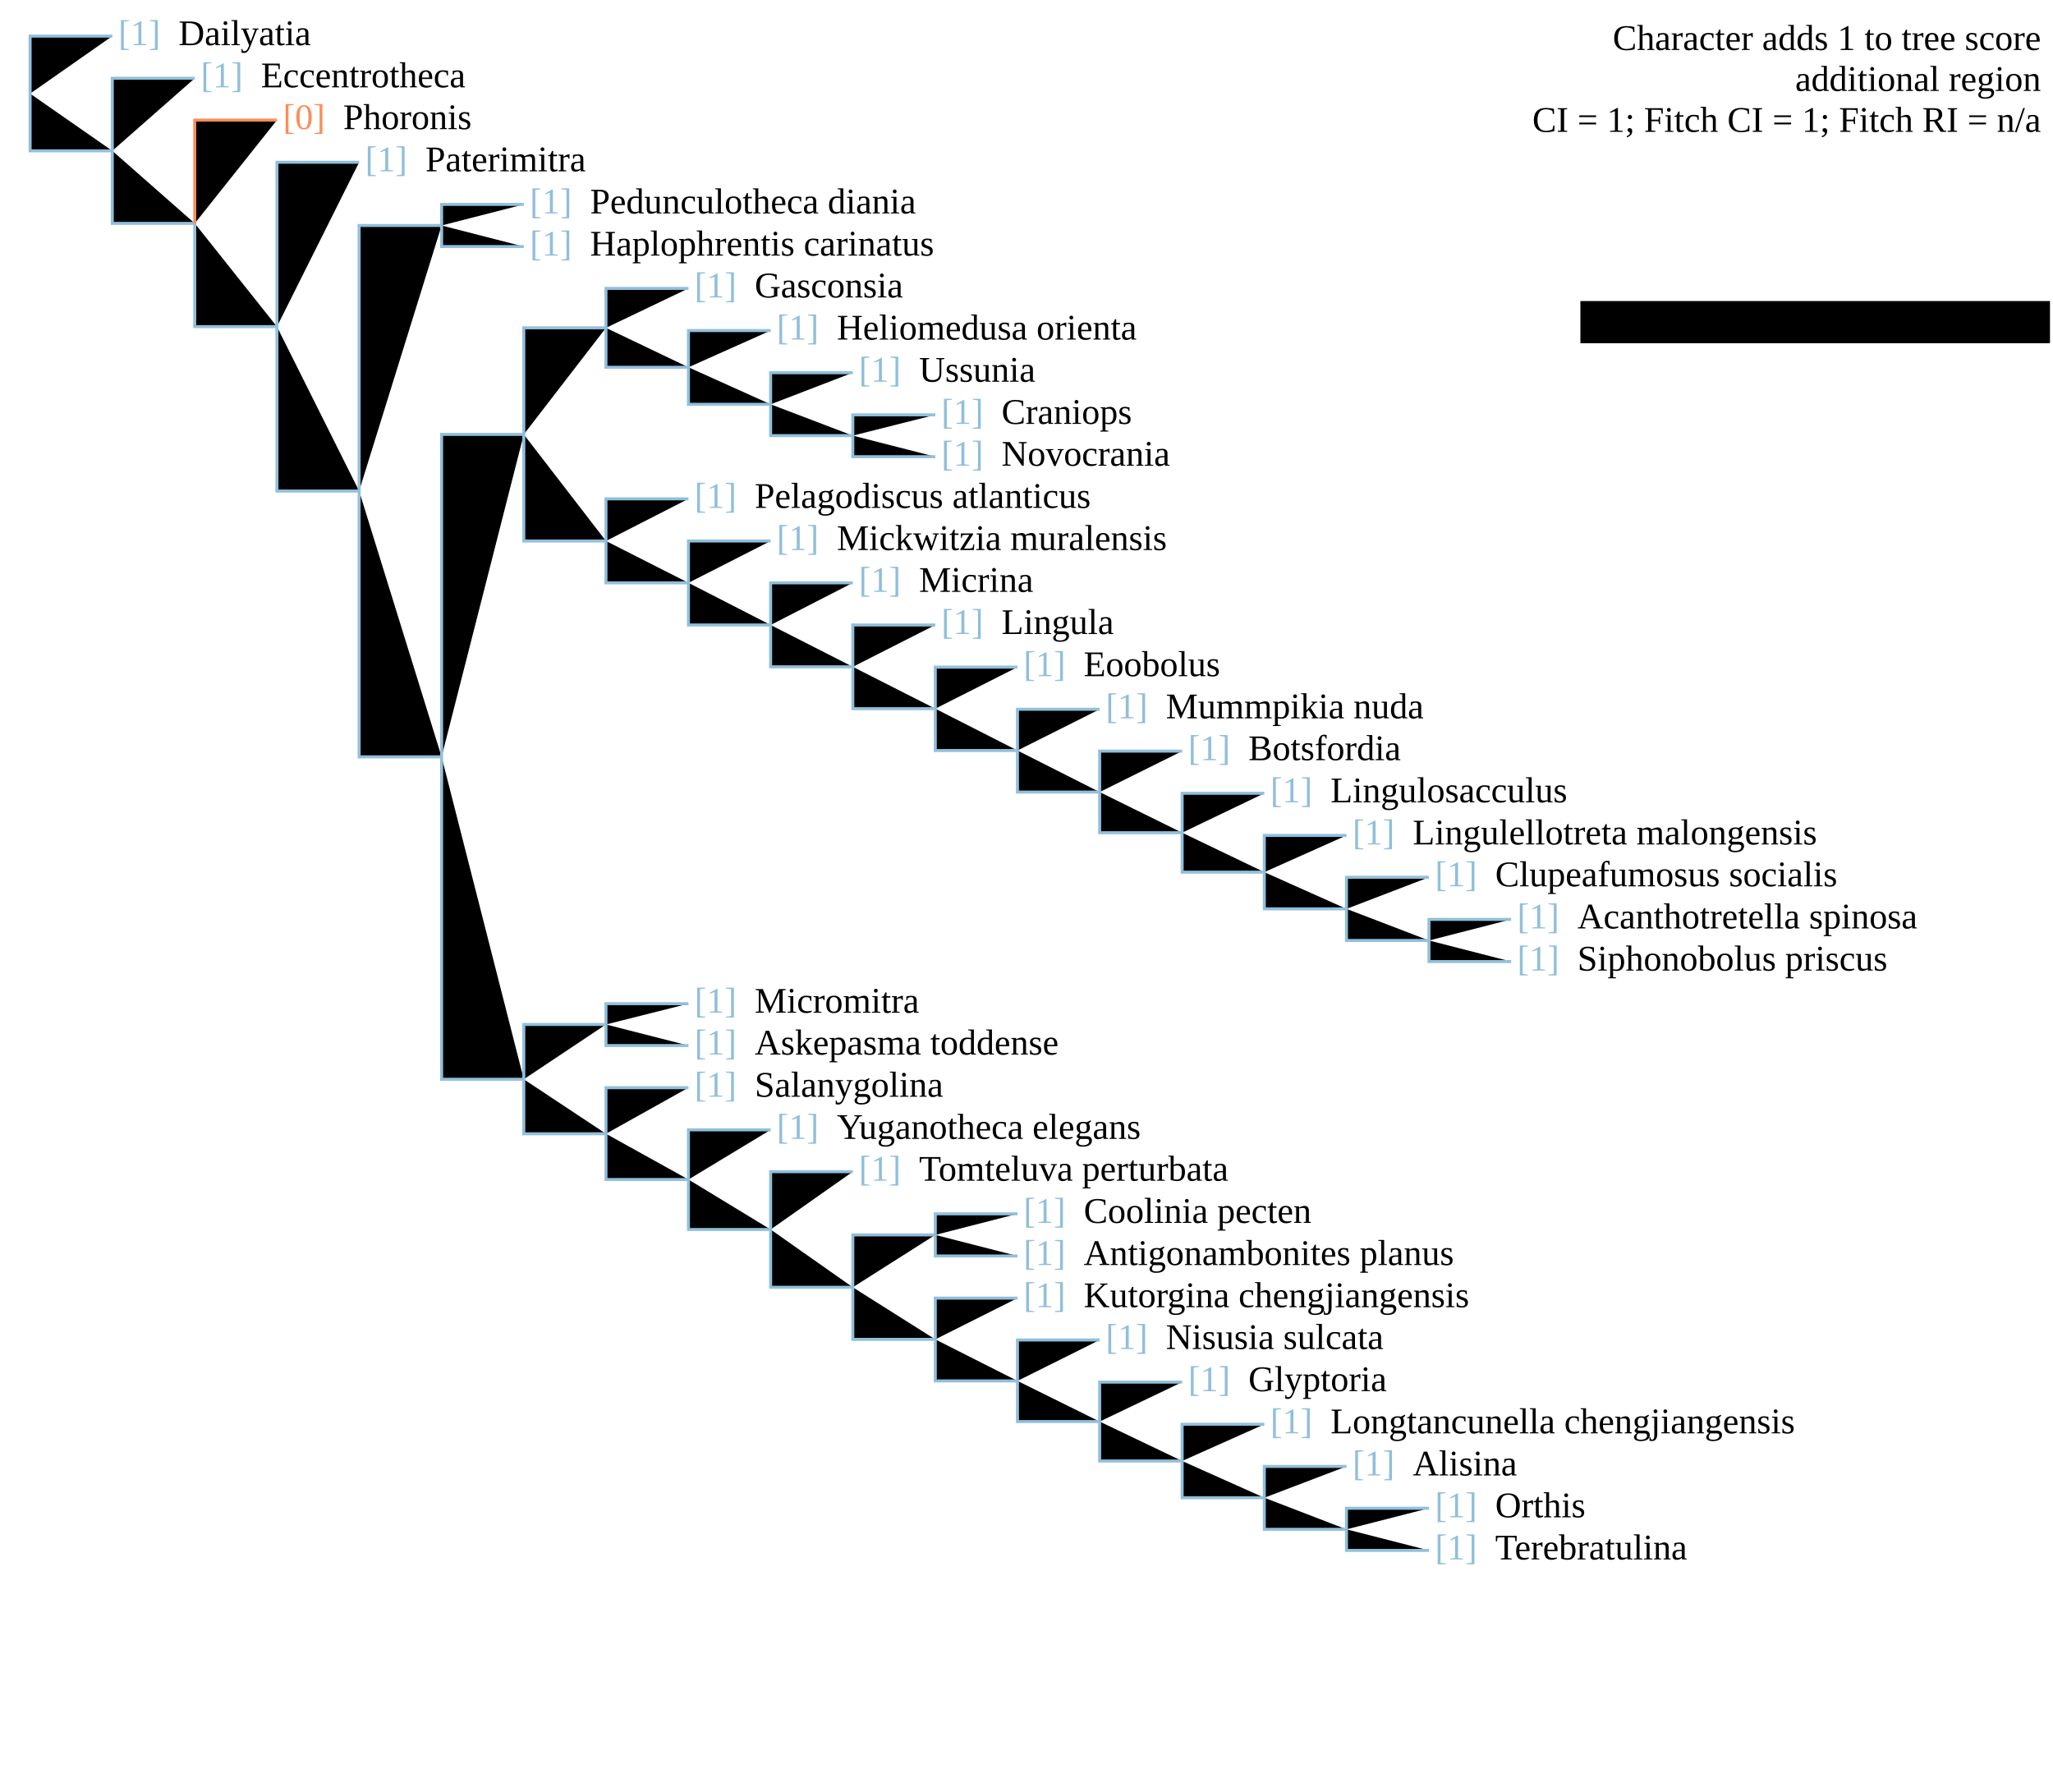
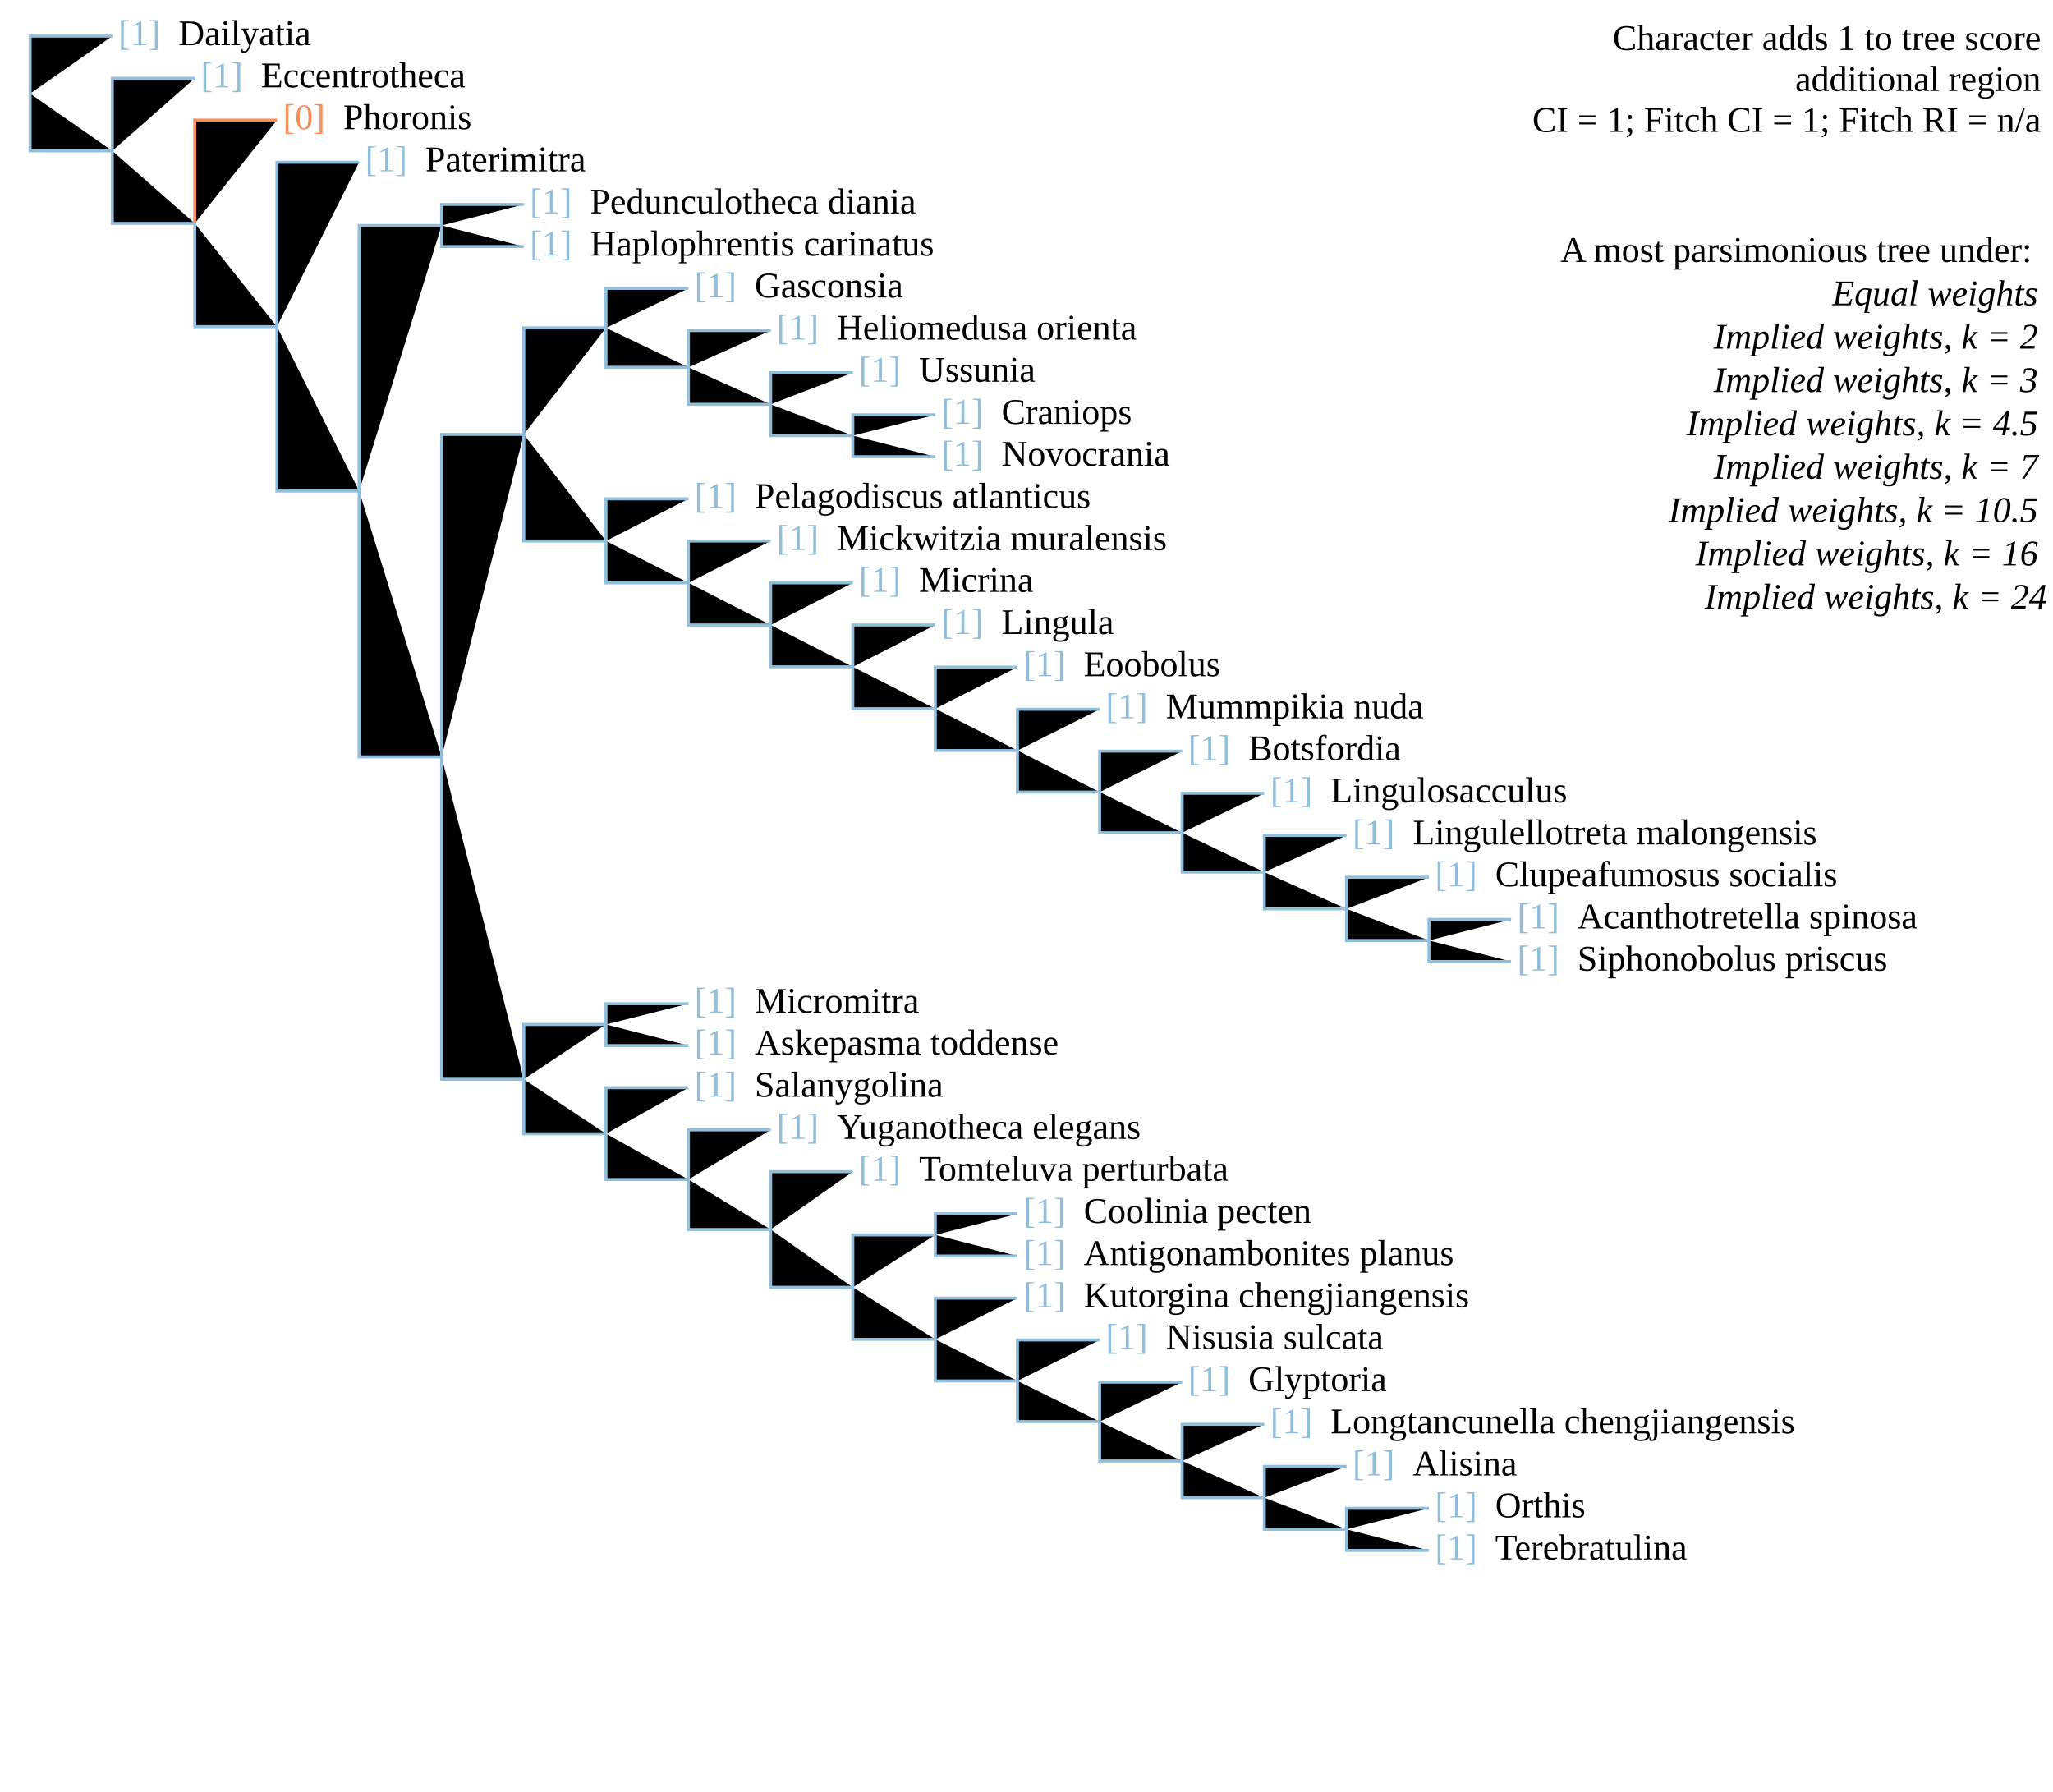
<svg xmlns="http://www.w3.org/2000/svg" version="1.1" width="682" height="595" class="tree" char="1">
+   <text x="678" y="16.6" text-anchor="end" class="stepsLabel">Character adds <tspan class="score">1</tspan> to tree score</text>
+   <text x="678" y="30.2" text-anchor="end" class="stepsLabel">
+     <tspan class="score" /> additional region</text>
+   <text x="678" y="43.8" text-anchor="end" class="stepsLabel">CI = 1; Fitch CI = 1; Fitch RI = n/a</text>
+   <text x="678" y="71" text-anchor="end" class="stepsLabel">
+     <tspan dy="16">A most parsimonious tree under:</tspan>
+     <tspan x="680" style="font-style:italic" class="thisAn" dy="1.2em" />
+     <tspan x="680" style="font-style:italic" class="notThisAn" dy="1.2em" />
+     <tspan x="680" style="font-style:italic" class="notThisAn" dy="1.2em" />
+     <tspan x="680" style="font-style:italic" class="notThisAn" dy="1.2em" />
+     <tspan x="680" style="font-style:italic" class="notThisAn" dy="1.2em" />
+     <tspan x="680" style="font-style:italic" class="notThisAn" dy="1.2em" />
+     <tspan x="680" style="font-style:italic" class="notThisAn" dy="1.2em" />
+     <tspan x="680" style="font-style:italic" class="notThisAn" dy="1.2em">Equal weights</tspan>
+     <tspan x="680" style="font-style:italic" class="thisAn" dy="1.2em" />
+     <tspan x="680" style="font-style:italic" class="notThisAn" dy="1.2em" />
+     <tspan x="680" style="font-style:italic" class="notThisAn" dy="1.2em" />
+     <tspan x="680" style="font-style:italic" class="notThisAn" dy="1.2em" />
+     <tspan x="680" style="font-style:italic" class="notThisAn" dy="1.2em" />
+     <tspan x="680" style="font-style:italic" class="notThisAn" dy="1.2em" />
+     <tspan x="680" style="font-style:italic" class="notThisAn" dy="1.2em" />
+     <tspan x="680" style="font-style:italic" class="notThisAn" dy="1.2em">Implied weights, k = 2</tspan>
+     <tspan x="680" style="font-style:italic" class="thisAn" dy="1.2em" />
+     <tspan x="680" style="font-style:italic" class="notThisAn" dy="1.2em" />
+     <tspan x="680" style="font-style:italic" class="notThisAn" dy="1.2em" />
+     <tspan x="680" style="font-style:italic" class="notThisAn" dy="1.2em" />
+     <tspan x="680" style="font-style:italic" class="notThisAn" dy="1.2em" />
+     <tspan x="680" style="font-style:italic" class="notThisAn" dy="1.2em" />
+     <tspan x="680" style="font-style:italic" class="notThisAn" dy="1.2em" />
+     <tspan x="680" style="font-style:italic" class="notThisAn" dy="1.2em">Implied weights, k = 3</tspan>
+     <tspan x="680" style="font-style:italic" class="thisAn" dy="1.2em" />
+     <tspan x="680" style="font-style:italic" class="notThisAn" dy="1.2em" />
+     <tspan x="680" style="font-style:italic" class="notThisAn" dy="1.2em" />
+     <tspan x="680" style="font-style:italic" class="notThisAn" dy="1.2em" />
+     <tspan x="680" style="font-style:italic" class="notThisAn" dy="1.2em" />
+     <tspan x="680" style="font-style:italic" class="notThisAn" dy="1.2em" />
+     <tspan x="680" style="font-style:italic" class="notThisAn" dy="1.2em" />
+     <tspan x="680" style="font-style:italic" class="notThisAn" dy="1.2em">Implied weights, k = 4.5</tspan>
+     <tspan x="680" style="font-style:italic" class="thisAn" dy="1.2em" />
+     <tspan x="680" style="font-style:italic" class="notThisAn" dy="1.2em" />
+     <tspan x="680" style="font-style:italic" class="notThisAn" dy="1.2em" />
+     <tspan x="680" style="font-style:italic" class="notThisAn" dy="1.2em" />
+     <tspan x="680" style="font-style:italic" class="notThisAn" dy="1.2em" />
+     <tspan x="680" style="font-style:italic" class="notThisAn" dy="1.2em" />
+     <tspan x="680" style="font-style:italic" class="notThisAn" dy="1.2em" />
+     <tspan x="680" style="font-style:italic" class="notThisAn" dy="1.2em">Implied weights, k = 7</tspan>
+     <tspan x="680" style="font-style:italic" class="thisAn" dy="1.2em" />
+     <tspan x="680" style="font-style:italic" class="notThisAn" dy="1.2em" />
+     <tspan x="680" style="font-style:italic" class="notThisAn" dy="1.2em" />
+     <tspan x="680" style="font-style:italic" class="notThisAn" dy="1.2em" />
+     <tspan x="680" style="font-style:italic" class="notThisAn" dy="1.2em" />
+     <tspan x="680" style="font-style:italic" class="notThisAn" dy="1.2em" />
+     <tspan x="680" style="font-style:italic" class="notThisAn" dy="1.2em" />
+     <tspan x="680" style="font-style:italic" class="notThisAn" dy="1.2em">Implied weights, k = 10.5</tspan>
+     <tspan x="680" style="font-style:italic" class="thisAn" dy="1.2em" />
+     <tspan x="680" style="font-style:italic" class="notThisAn" dy="1.2em" />
+     <tspan x="680" style="font-style:italic" class="notThisAn" dy="1.2em" />
+     <tspan x="680" style="font-style:italic" class="notThisAn" dy="1.2em" />
+     <tspan x="680" style="font-style:italic" class="notThisAn" dy="1.2em" />
+     <tspan x="680" style="font-style:italic" class="notThisAn" dy="1.2em" />
+     <tspan x="680" style="font-style:italic" class="notThisAn" dy="1.2em" />
+     <tspan x="680" style="font-style:italic" class="notThisAn" dy="1.2em">Implied weights, k = 16</tspan>
+     <tspan x="680" style="font-style:italic" class="thisAn" dy="1.2em" />
+     <tspan x="680" style="font-style:italic" class="notThisAn" dy="1.2em" />
+     <tspan x="680" style="font-style:italic" class="notThisAn" dy="1.2em" />
+     <tspan x="680" style="font-style:italic" class="notThisAn" dy="1.2em" />
+     <tspan x="680" style="font-style:italic" class="notThisAn" dy="1.2em" />
+     <tspan x="680" style="font-style:italic" class="notThisAn" dy="1.2em" />
+     <tspan x="680" style="font-style:italic" class="notThisAn" dy="1.2em" />
+     <tspan x="680" style="font-style:italic" class="notThisAn" dy="1.2em">Implied weights, k = 24</tspan>
+   </text>
  <text x="39.3" y="15" fill="#91bfdb" class="flag">[1]</text>
  <text x="59.3" y="15" class="taxonLabel">Dailyatia</text>
  <text x="66.7" y="29" fill="#91bfdb" class="flag">[1]</text>
  <text x="86.7" y="29" class="taxonLabel">Eccentrotheca</text>
  <text x="94" y="42.9" fill="#fc8d59" class="flag">[0]</text>
  <text x="114" y="42.9" class="taxonLabel">Phoronis</text>
  <text x="121.3" y="56.9" fill="#91bfdb" class="flag">[1]</text>
  <text x="141.3" y="56.9" class="taxonLabel">Paterimitra</text>
  <text x="176" y="70.9" fill="#91bfdb" class="flag">[1]</text>
  <text x="196" y="70.9" class="taxonLabel">Pedunculotheca diania</text>
  <text x="176" y="84.9" fill="#91bfdb" class="flag">[1]</text>
  <text x="196" y="84.9" class="taxonLabel">Haplophrentis carinatus</text>
  <text x="230.7" y="98.8" fill="#91bfdb" class="flag">[1]</text>
  <text x="250.7" y="98.8" class="taxonLabel">Gasconsia</text>
  <text x="258" y="112.8" fill="#91bfdb" class="flag">[1]</text>
  <text x="278" y="112.8" class="taxonLabel">Heliomedusa orienta</text>
  <text x="285.3" y="126.8" fill="#91bfdb" class="flag">[1]</text>
  <text x="305.3" y="126.8" class="taxonLabel">Ussunia</text>
  <text x="312.7" y="140.8" fill="#91bfdb" class="flag">[1]</text>
  <text x="332.7" y="140.8" class="taxonLabel">Craniops</text>
  <text x="312.7" y="154.7" fill="#91bfdb" class="flag">[1]</text>
  <text x="332.7" y="154.7" class="taxonLabel">Novocrania</text>
  <text x="230.7" y="168.7" fill="#91bfdb" class="flag">[1]</text>
  <text x="250.7" y="168.7" class="taxonLabel">Pelagodiscus atlanticus</text>
  <text x="258" y="182.7" fill="#91bfdb" class="flag">[1]</text>
  <text x="278" y="182.7" class="taxonLabel">Mickwitzia muralensis</text>
  <text x="285.3" y="196.6" fill="#91bfdb" class="flag">[1]</text>
  <text x="305.3" y="196.6" class="taxonLabel">Micrina</text>
  <text x="312.7" y="210.6" fill="#91bfdb" class="flag">[1]</text>
  <text x="332.7" y="210.6" class="taxonLabel">Lingula</text>
  <text x="340" y="224.6" fill="#91bfdb" class="flag">[1]</text>
  <text x="360" y="224.6" class="taxonLabel">Eoobolus</text>
  <text x="367.3" y="238.6" fill="#91bfdb" class="flag">[1]</text>
  <text x="387.3" y="238.6" class="taxonLabel">Mummpikia nuda</text>
  <text x="394.7" y="252.5" fill="#91bfdb" class="flag">[1]</text>
  <text x="414.7" y="252.5" class="taxonLabel">Botsfordia</text>
  <text x="422" y="266.5" fill="#91bfdb" class="flag">[1]</text>
  <text x="442" y="266.5" class="taxonLabel">Lingulosacculus</text>
  <text x="449.3" y="280.5" fill="#91bfdb" class="flag">[1]</text>
  <text x="469.3" y="280.5" class="taxonLabel">Lingulellotreta malongensis</text>
  <text x="476.7" y="294.4" fill="#91bfdb" class="flag">[1]</text>
  <text x="496.7" y="294.4" class="taxonLabel">Clupeafumosus socialis</text>
  <text x="504" y="308.4" fill="#91bfdb" class="flag">[1]</text>
  <text x="524" y="308.4" class="taxonLabel">Acanthotretella spinosa</text>
  <text x="504" y="322.4" fill="#91bfdb" class="flag">[1]</text>
  <text x="524" y="322.4" class="taxonLabel">Siphonobolus priscus</text>
  <text x="230.7" y="350.3" fill="#91bfdb" class="flag">[1]</text>
  <text x="250.7" y="350.3" class="taxonLabel">Askepasma toddense</text>
  <text x="230.7" y="336.4" fill="#91bfdb" class="flag">[1]</text>
  <text x="250.7" y="336.4" class="taxonLabel">Micromitra</text>
  <text x="230.7" y="364.3" fill="#91bfdb" class="flag">[1]</text>
  <text x="250.7" y="364.3" class="taxonLabel">Salanygolina</text>
  <text x="285.3" y="392.2" fill="#91bfdb" class="flag">[1]</text>
  <text x="305.3" y="392.2" class="taxonLabel">Tomteluva perturbata</text>
  <text x="258" y="378.3" fill="#91bfdb" class="flag">[1]</text>
  <text x="278" y="378.3" class="taxonLabel">Yuganotheca elegans</text>
  <text x="340" y="434.2" fill="#91bfdb" class="flag">[1]</text>
  <text x="360" y="434.2" class="taxonLabel">Kutorgina chengjiangensis</text>
  <text x="367.3" y="448.1" fill="#91bfdb" class="flag">[1]</text>
  <text x="387.3" y="448.1" class="taxonLabel">Nisusia sulcata</text>
  <text x="394.7" y="462.1" fill="#91bfdb" class="flag">[1]</text>
  <text x="414.7" y="462.1" class="taxonLabel">Glyptoria</text>
  <text x="422" y="476.1" fill="#91bfdb" class="flag">[1]</text>
  <text x="442" y="476.1" class="taxonLabel">Longtancunella chengjiangensis</text>
  <text x="449.3" y="490.1" fill="#91bfdb" class="flag">[1]</text>
  <text x="469.3" y="490.1" class="taxonLabel">Alisina</text>
  <text x="476.7" y="504" fill="#91bfdb" class="flag">[1]</text>
  <text x="496.7" y="504" class="taxonLabel">Orthis</text>
  <text x="476.7" y="518" fill="#91bfdb" class="flag">[1]</text>
  <text x="496.7" y="518" class="taxonLabel">Terebratulina</text>
  <text x="340" y="406.2" fill="#91bfdb" class="flag">[1]</text>
  <text x="360" y="406.2" class="taxonLabel">Coolinia pecten</text>
  <text x="340" y="420.2" fill="#91bfdb" class="flag">[1]</text>
  <text x="360" y="420.2" class="taxonLabel">Antigonambonites planus</text>
  <path d="M10,31.1V12H37.3" stroke="#91bfdb" />
  <path d="M10,31.1V50.1H37.3" stroke="#91bfdb" />
  <path d="M37.3,50.1V26H64.7" stroke="#91bfdb" />
  <path d="M37.3,50.1V74.2H64.7" stroke="#91bfdb" />
  <path d="M64.7,74.2V39.9H92" stroke="#fc8d59" />
  <path d="M64.7,74.2V108.5H92" stroke="#91bfdb" />
  <path d="M92,108.5V53.9H119.3" stroke="#91bfdb" />
  <path d="M92,108.5V163.1H119.3" stroke="#91bfdb" />
  <path d="M119.3,163.1V74.9H146.7" stroke="#91bfdb" />
  <path d="M146.7,74.9V67.9H174" stroke="#91bfdb" />
  <path d="M146.7,74.9V81.9H174" stroke="#91bfdb" />
  <path d="M119.3,163.1V251.4H146.7" stroke="#91bfdb" />
  <path d="M146.7,251.4V144.3H174" stroke="#91bfdb" />
  <path d="M174,144.3V108.9H201.3" stroke="#91bfdb" />
  <path d="M201.3,108.9V95.8H228.7" stroke="#91bfdb" />
  <path d="M201.3,108.9V122H228.7" stroke="#91bfdb" />
  <path d="M228.7,122V109.8H256" stroke="#91bfdb" />
  <path d="M228.7,122V134.3H256" stroke="#91bfdb" />
  <path d="M256,134.3V123.8H283.3" stroke="#91bfdb" />
  <path d="M256,134.3V144.7H283.3" stroke="#91bfdb" />
  <path d="M283.3,144.7V137.8H310.7" stroke="#91bfdb" />
  <path d="M283.3,144.7V151.7H310.7" stroke="#91bfdb" />
  <path d="M174,144.3V179.7H201.3" stroke="#91bfdb" />
  <path d="M201.3,179.7V165.7H228.7" stroke="#91bfdb" />
  <path d="M201.3,179.7V193.6H228.7" stroke="#91bfdb" />
  <path d="M228.7,193.6V179.7H256" stroke="#91bfdb" />
  <path d="M228.7,193.6V207.6H256" stroke="#91bfdb" />
  <path d="M256,207.6V193.6H283.3" stroke="#91bfdb" />
  <path d="M256,207.6V221.5H283.3" stroke="#91bfdb" />
  <path d="M283.3,221.5V207.6H310.7" stroke="#91bfdb" />
  <path d="M283.3,221.5V235.4H310.7" stroke="#91bfdb" />
  <path d="M310.7,235.4V221.6H338" stroke="#91bfdb" />
  <path d="M310.7,235.4V249.3H338" stroke="#91bfdb" />
  <path d="M338,249.3V235.6H365.3" stroke="#91bfdb" />
  <path d="M338,249.3V263.1H365.3" stroke="#91bfdb" />
  <path d="M365.3,263.1V249.5H392.7" stroke="#91bfdb" />
  <path d="M365.3,263.1V276.6H392.7" stroke="#91bfdb" />
  <path d="M392.7,276.6V263.5H420" stroke="#91bfdb" />
  <path d="M392.7,276.6V289.7H420" stroke="#91bfdb" />
  <path d="M420,289.7V277.5H447.3" stroke="#91bfdb" />
  <path d="M420,289.7V301.9H447.3" stroke="#91bfdb" />
  <path d="M447.3,301.9V291.4H474.7" stroke="#91bfdb" />
  <path d="M447.3,301.9V312.4H474.7" stroke="#91bfdb" />
  <path d="M474.7,312.4V305.4H502" stroke="#91bfdb" />
  <path d="M474.7,312.4V319.4H502" stroke="#91bfdb" />
  <path d="M146.7,251.4V358.5H174" stroke="#91bfdb" />
  <path d="M174,358.5V340.3H201.3" stroke="#91bfdb" />
  <path d="M201.3,340.3V333.4H228.7" stroke="#91bfdb" />
  <path d="M201.3,340.3V347.3H228.7" stroke="#91bfdb" />
  <path d="M174,358.5V376.6H201.3" stroke="#91bfdb" />
  <path d="M201.3,376.6V361.3H228.7" stroke="#91bfdb" />
  <path d="M201.3,376.6V391.8H228.7" stroke="#91bfdb" />
  <path d="M228.7,391.8V375.3H256" stroke="#91bfdb" />
  <path d="M228.7,391.8V408.4H256" stroke="#91bfdb" />
  <path d="M256,408.4V389.2H283.3" stroke="#91bfdb" />
  <path d="M256,408.4V427.6H283.3" stroke="#91bfdb" />
  <path d="M283.3,427.6V410.2H310.7" stroke="#91bfdb" />
  <path d="M310.7,410.2V403.2H338" stroke="#91bfdb" />
  <path d="M310.7,410.2V417.2H338" stroke="#91bfdb" />
  <path d="M283.3,427.6V444.9H310.7" stroke="#91bfdb" />
  <path d="M310.7,444.9V431.2H338" stroke="#91bfdb" />
  <path d="M310.7,444.9V458.7H338" stroke="#91bfdb" />
  <path d="M338,458.7V445.1H365.3" stroke="#91bfdb" />
  <path d="M338,458.7V472.2H365.3" stroke="#91bfdb" />
  <path d="M365.3,472.2V459.1H392.7" stroke="#91bfdb" />
  <path d="M365.3,472.2V485.3H392.7" stroke="#91bfdb" />
  <path d="M392.7,485.3V473.1H420" stroke="#91bfdb" />
  <path d="M392.7,485.3V497.5H420" stroke="#91bfdb" />
  <path d="M420,497.5V487.1H447.3" stroke="#91bfdb" />
  <path d="M420,497.5V508H447.3" stroke="#91bfdb" />
  <path d="M447.3,508V501H474.7" stroke="#91bfdb" />
  <path d="M447.3,508V515H474.7" stroke="#91bfdb" />
-   <text x="678" y="16.6" text-anchor="end" class="stepsLabel">Character adds <tspan class="score">1</tspan> to tree score</text>
-   <text x="678" y="30.2" text-anchor="end" class="stepsLabel">
-     <tspan class="score" /> additional region</text>
-   <text x="678" y="43.8" text-anchor="end" class="stepsLabel">CI = 1; Fitch CI = 1; Fitch RI = n/a</text>
-   <path d="M681,100h-156v14h156z" class="analysis" />
</svg>
